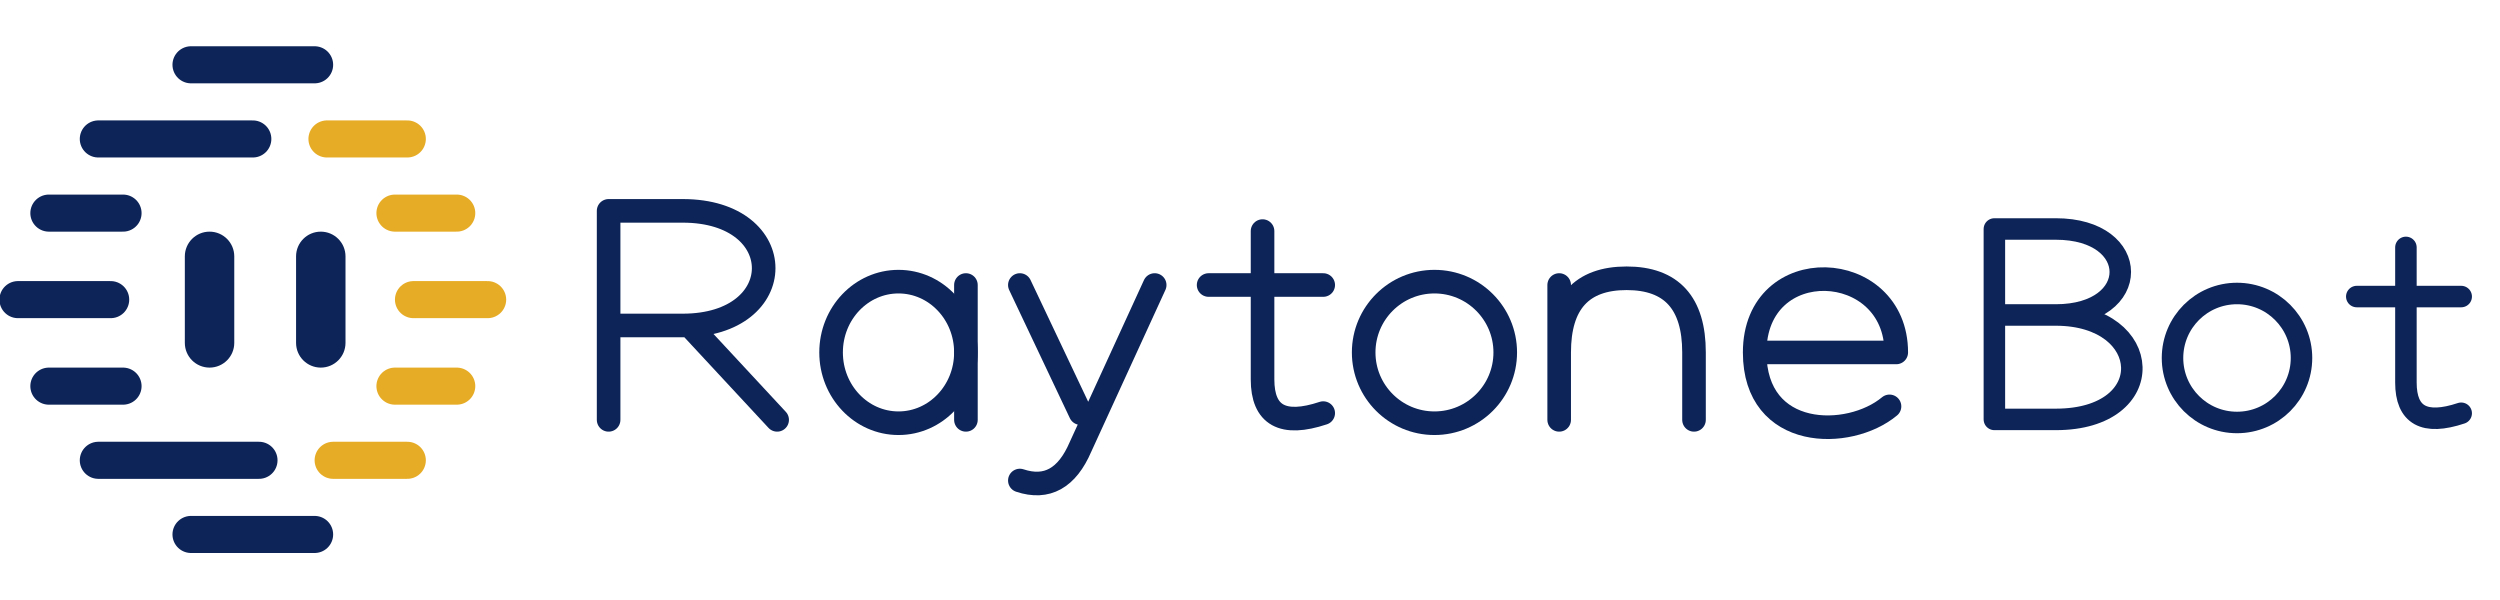
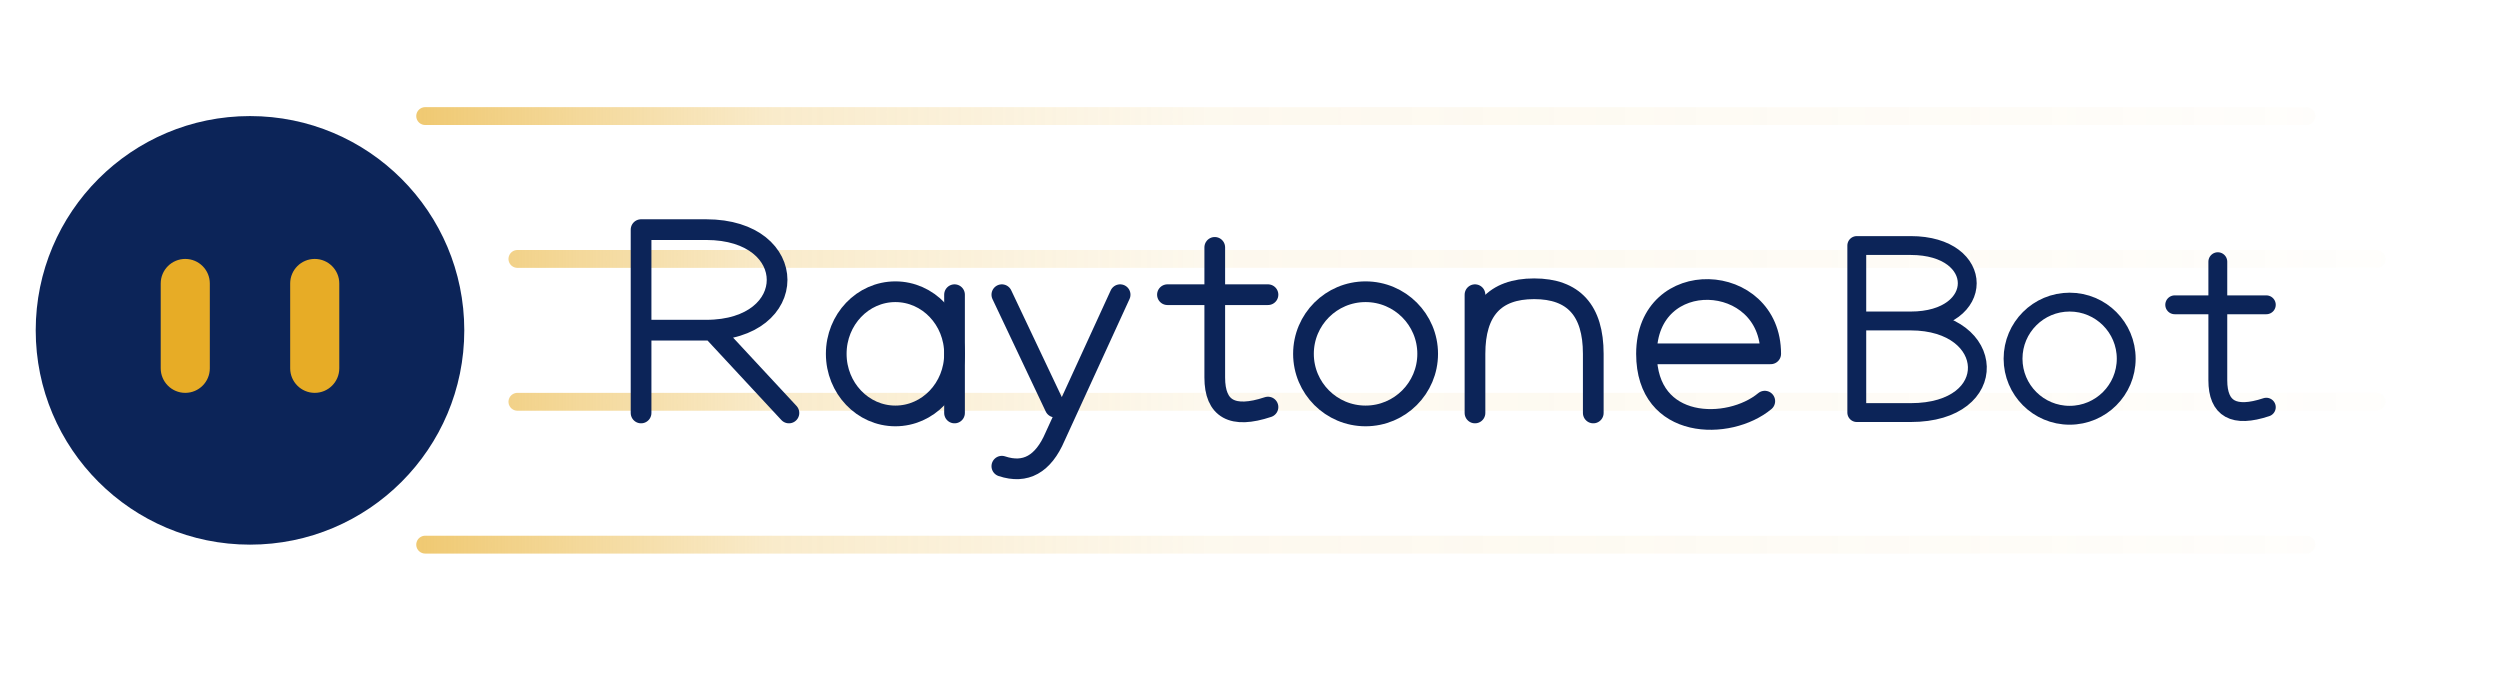
- <svg xmlns="http://www.w3.org/2000/svg" width="267" height="64" viewBox="0 0 267 64" color="#0C2458" role="img" aria-labelledby="raytone-bot-title">
-   <g transform="translate(-6 -1) scale(.66)">
-     <g fill="none" stroke="currentColor" stroke-width="6" stroke-linecap="round">
-       <path d="M40 12H60M25 24H50M17 36H29M12 50H27M17 64H29M25 76H51M40 88H60" />
+ <svg xmlns="http://www.w3.org/2000/svg" width="280" height="76" viewBox="0 0 280 76" color="#0C2458" role="img" aria-labelledby="title">
+   <defs>
+     <linearGradient id="ray-fade" x1="47" y1="0" x2="267" y2="0" gradientUnits="userSpaceOnUse">
+       <stop offset="0" stop-color="#E7AC26" stop-opacity=".65" />
+       <stop offset=".18" stop-color="#E7AC26" stop-opacity=".24" />
+       <stop offset=".4" stop-color="#E7AC26" stop-opacity=".08" />
+       <stop offset="1" stop-color="#E7AC26" stop-opacity=".015" />
+     </linearGradient>
+   </defs>
+   <g fill="none" stroke="url(#ray-fade)" stroke-width="2" stroke-linecap="round">
+     <path d="M47.62 13H258.32" />
+     <path d="M57.95 29H266.20" />
+     <path d="M57.95 45H266.20" />
+     <path d="M47.62 61H258.32" />
+   </g>
+   <circle cx="28" cy="37" r="24" fill="#0C2458" />
+   <g fill="#E7AC26">
+     <rect x="18" y="29" width="5.5" height="15" rx="2.75" />
+     <rect x="32.5" y="29" width="5.5" height="15" rx="2.75" />
+   </g>
+   <g transform="translate(12 5) scale(.92)">
+     <g fill="none" stroke="currentColor" stroke-width="3.5" stroke-linecap="round" stroke-linejoin="round" transform="translate(65 21.8) scale(.72)">
+       <path d="M0 32V1H11C27 1 27 18 11 18H0M12 18L25 32" />
+       <g transform="translate(33)">
+         <path d="M20 12V32" />
+         <ellipse cx="10" cy="22" rx="10" ry="10.5" />
+       </g>
+       <path transform="translate(61)" d="M0 12L9 31M20 12L9 36Q6 43 0 41" />
+       <path transform="translate(89)" d="M8 4V26Q8 34 17 31M0 12H17" />
+       <ellipse transform="translate(112)" cx="10.5" cy="22" rx="10.5" ry="10.5" />
+       <path transform="translate(141)" d="M0 32V12M0 22Q0 11 10 11Q20 11 20 22V32" />
+       <path transform="translate(170)" d="M0 22H21C21 8 0 7 0 22C0 35 14 35 20 30" />
    </g>
-     <g fill="none" stroke="#E7AC26" stroke-width="6" stroke-linecap="round">
-       <path d="M62 24H75M73 36H83M76 50H88M73 64H83M63 76H75" />
-     </g>
-     <g fill="currentColor">
-       <rect x="39" y="39" width="8" height="22" rx="4" />
-       <rect x="57" y="39" width="8" height="22" rx="4" />
+     <g fill="none" stroke="currentColor" stroke-width="3.5" stroke-linecap="round" stroke-linejoin="round" transform="translate(213 23.8) scale(.656)">
+       <path d="M0 32V1H10C24 1 24 15 10 15H0M10 15C26 15 27 32 10 32H0" />
+       <ellipse transform="translate(29)" cx="10.5" cy="22" rx="10.5" ry="10.5" />
+       <path transform="translate(59)" d="M8 4V26Q8 34 17 31M0 12H17" />
    </g>
  </g>
-   <g fill="none" stroke="currentColor" stroke-width="3.5" stroke-linecap="round" stroke-linejoin="round" transform="translate(65 21.8) scale(.72)">
-     <path d="M0 32V1H11C27 1 27 18 11 18H0M12 18L25 32" />
-     <g transform="translate(33)">
-       <path d="M20 12V32" />
-       <ellipse cx="10" cy="22" rx="10" ry="10.5" />
-     </g>
-     <path transform="translate(61)" d="M0 12L9 31M20 12L9 36Q6 43 0 41" />
-     <path transform="translate(89)" d="M8 4V26Q8 34 17 31M0 12H17" />
-     <ellipse transform="translate(112)" cx="10.5" cy="22" rx="10.5" ry="10.5" />
-     <path transform="translate(141)" d="M0 32V12M0 22Q0 11 10 11Q20 11 20 22V32" />
-     <path transform="translate(170)" d="M0 22H21C21 8 0 7 0 22C0 35 14 35 20 30" />
-   </g>
-   <g fill="none" stroke="currentColor" stroke-width="3.5" stroke-linecap="round" stroke-linejoin="round" transform="translate(213 23.8) scale(.656)">
-     <path d="M0 32V1H10C24 1 24 15 10 15H0M10 15C26 15 27 32 10 32H0" />
-     <ellipse transform="translate(29)" cx="10.5" cy="22" rx="10.5" ry="10.5" />
-     <path transform="translate(59)" d="M8 4V26Q8 34 17 31M0 12H17" />
-   </g>
</svg>
